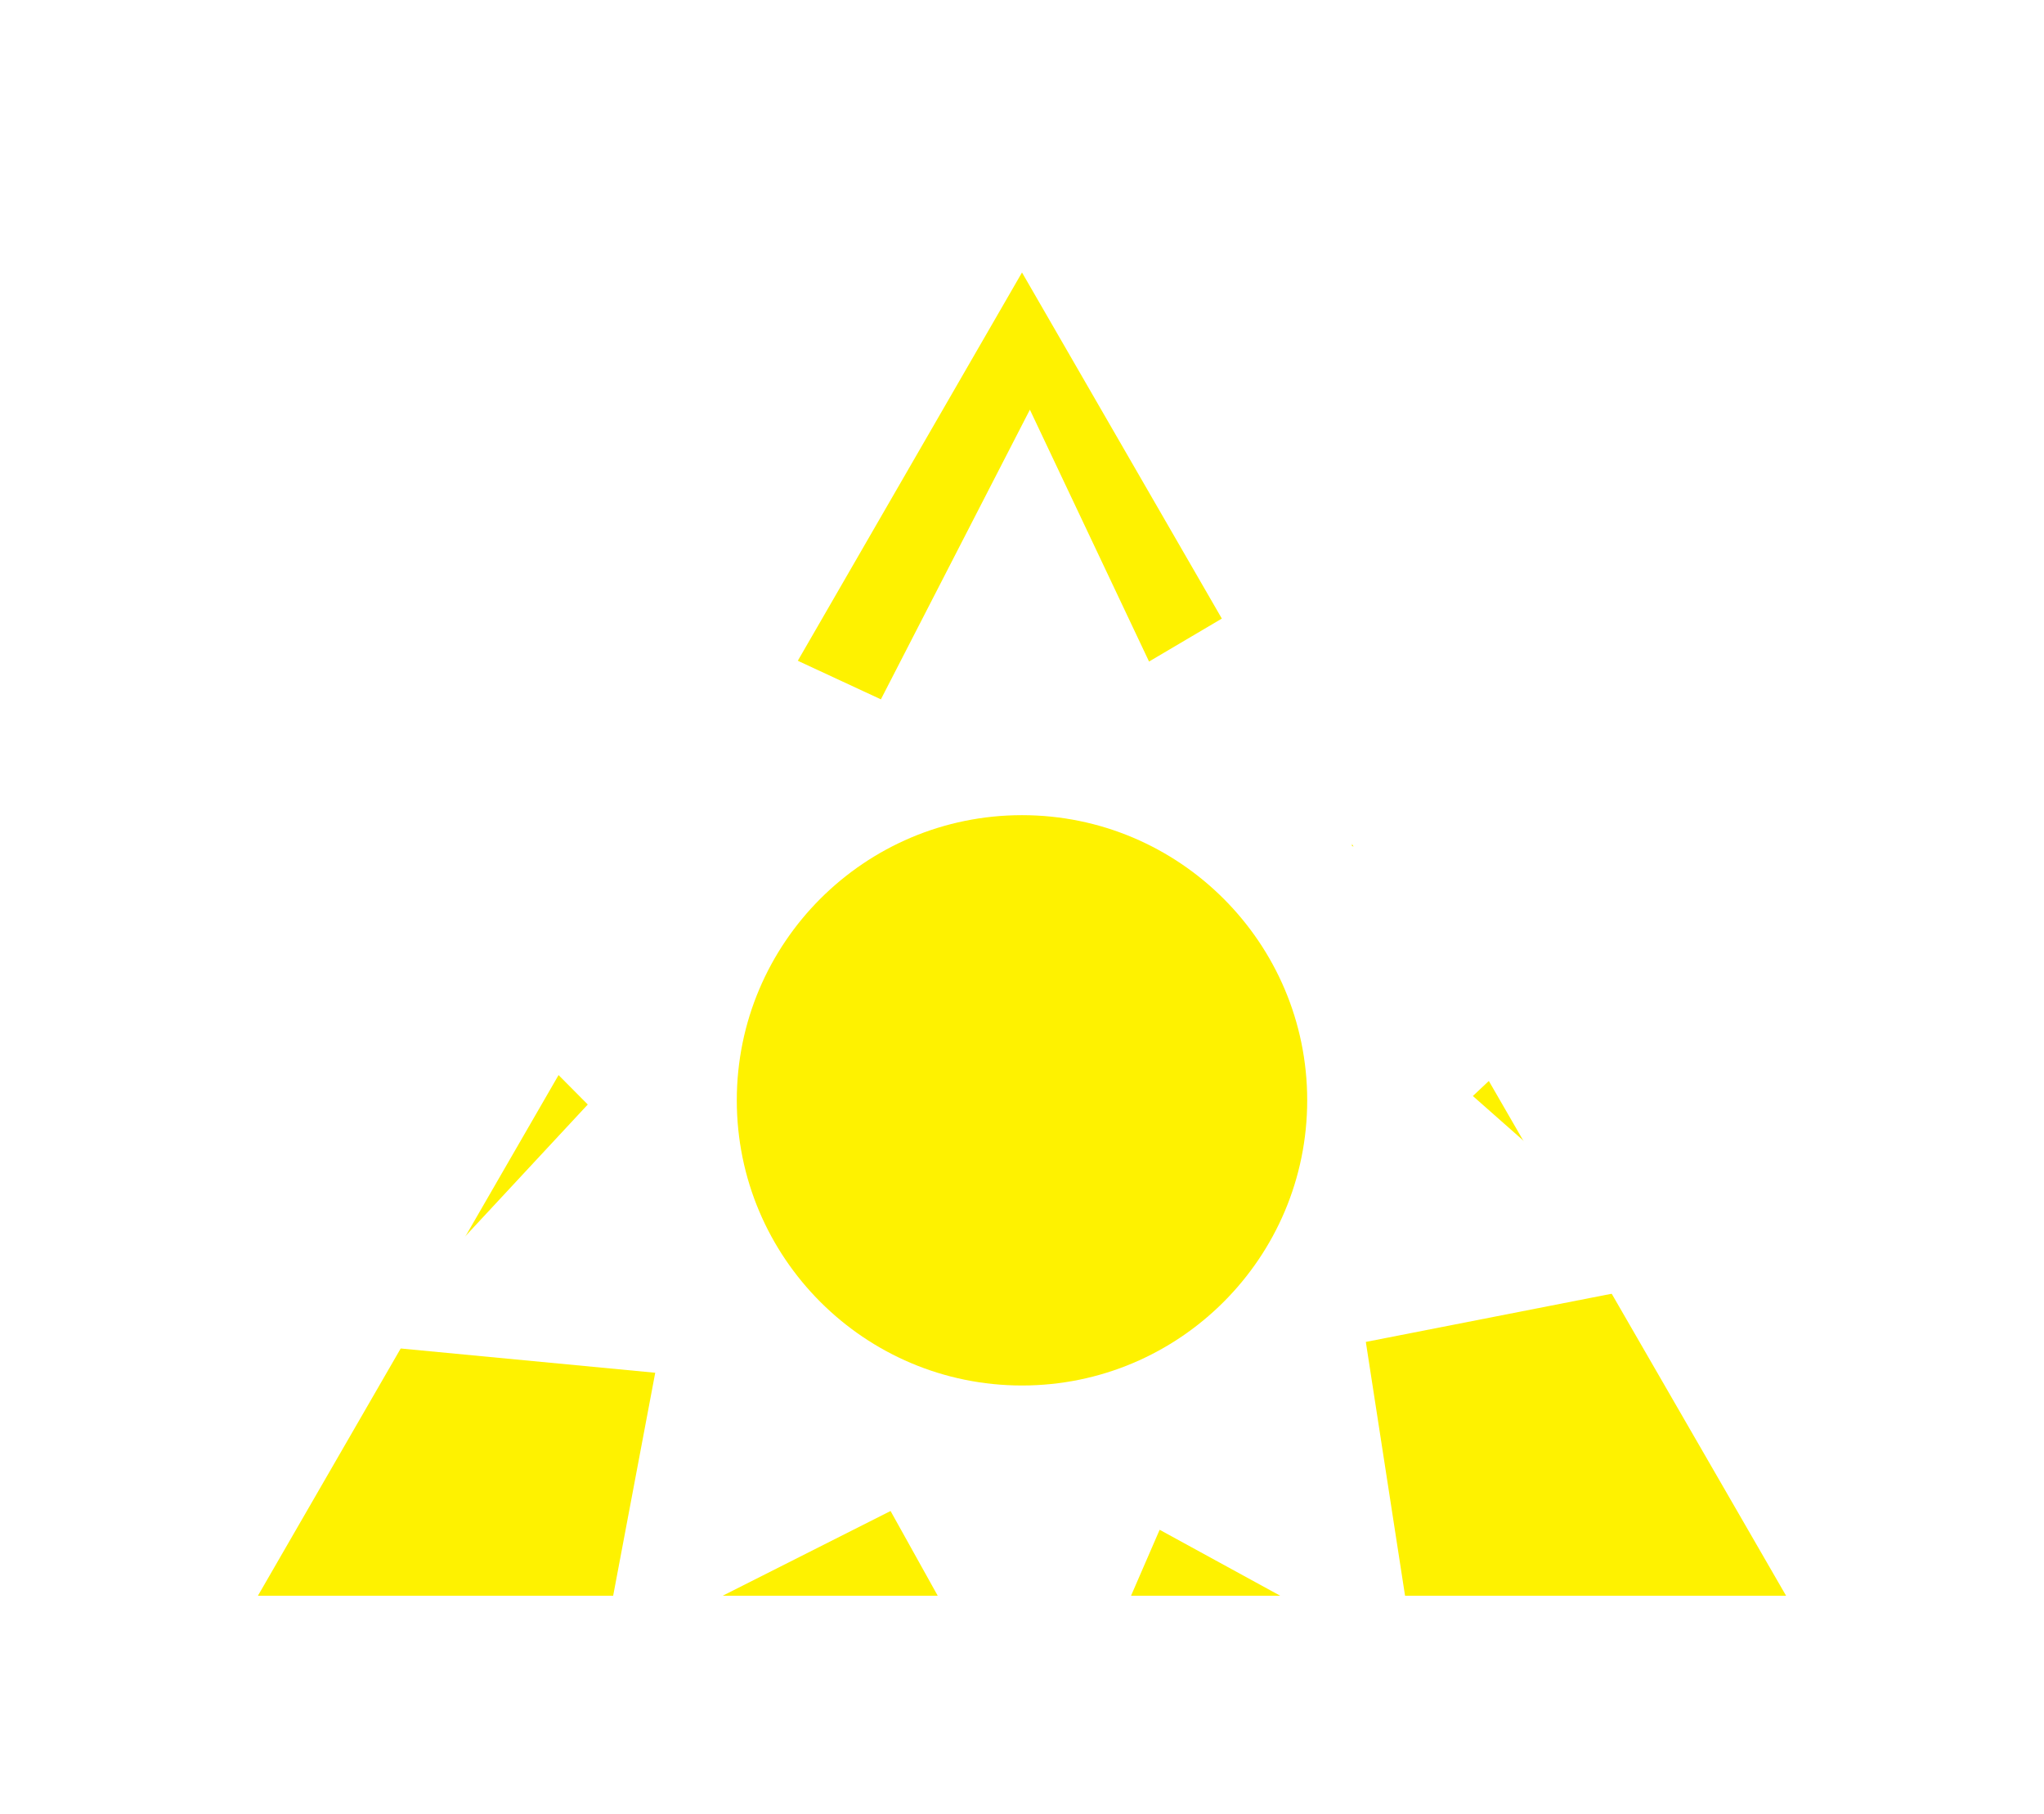
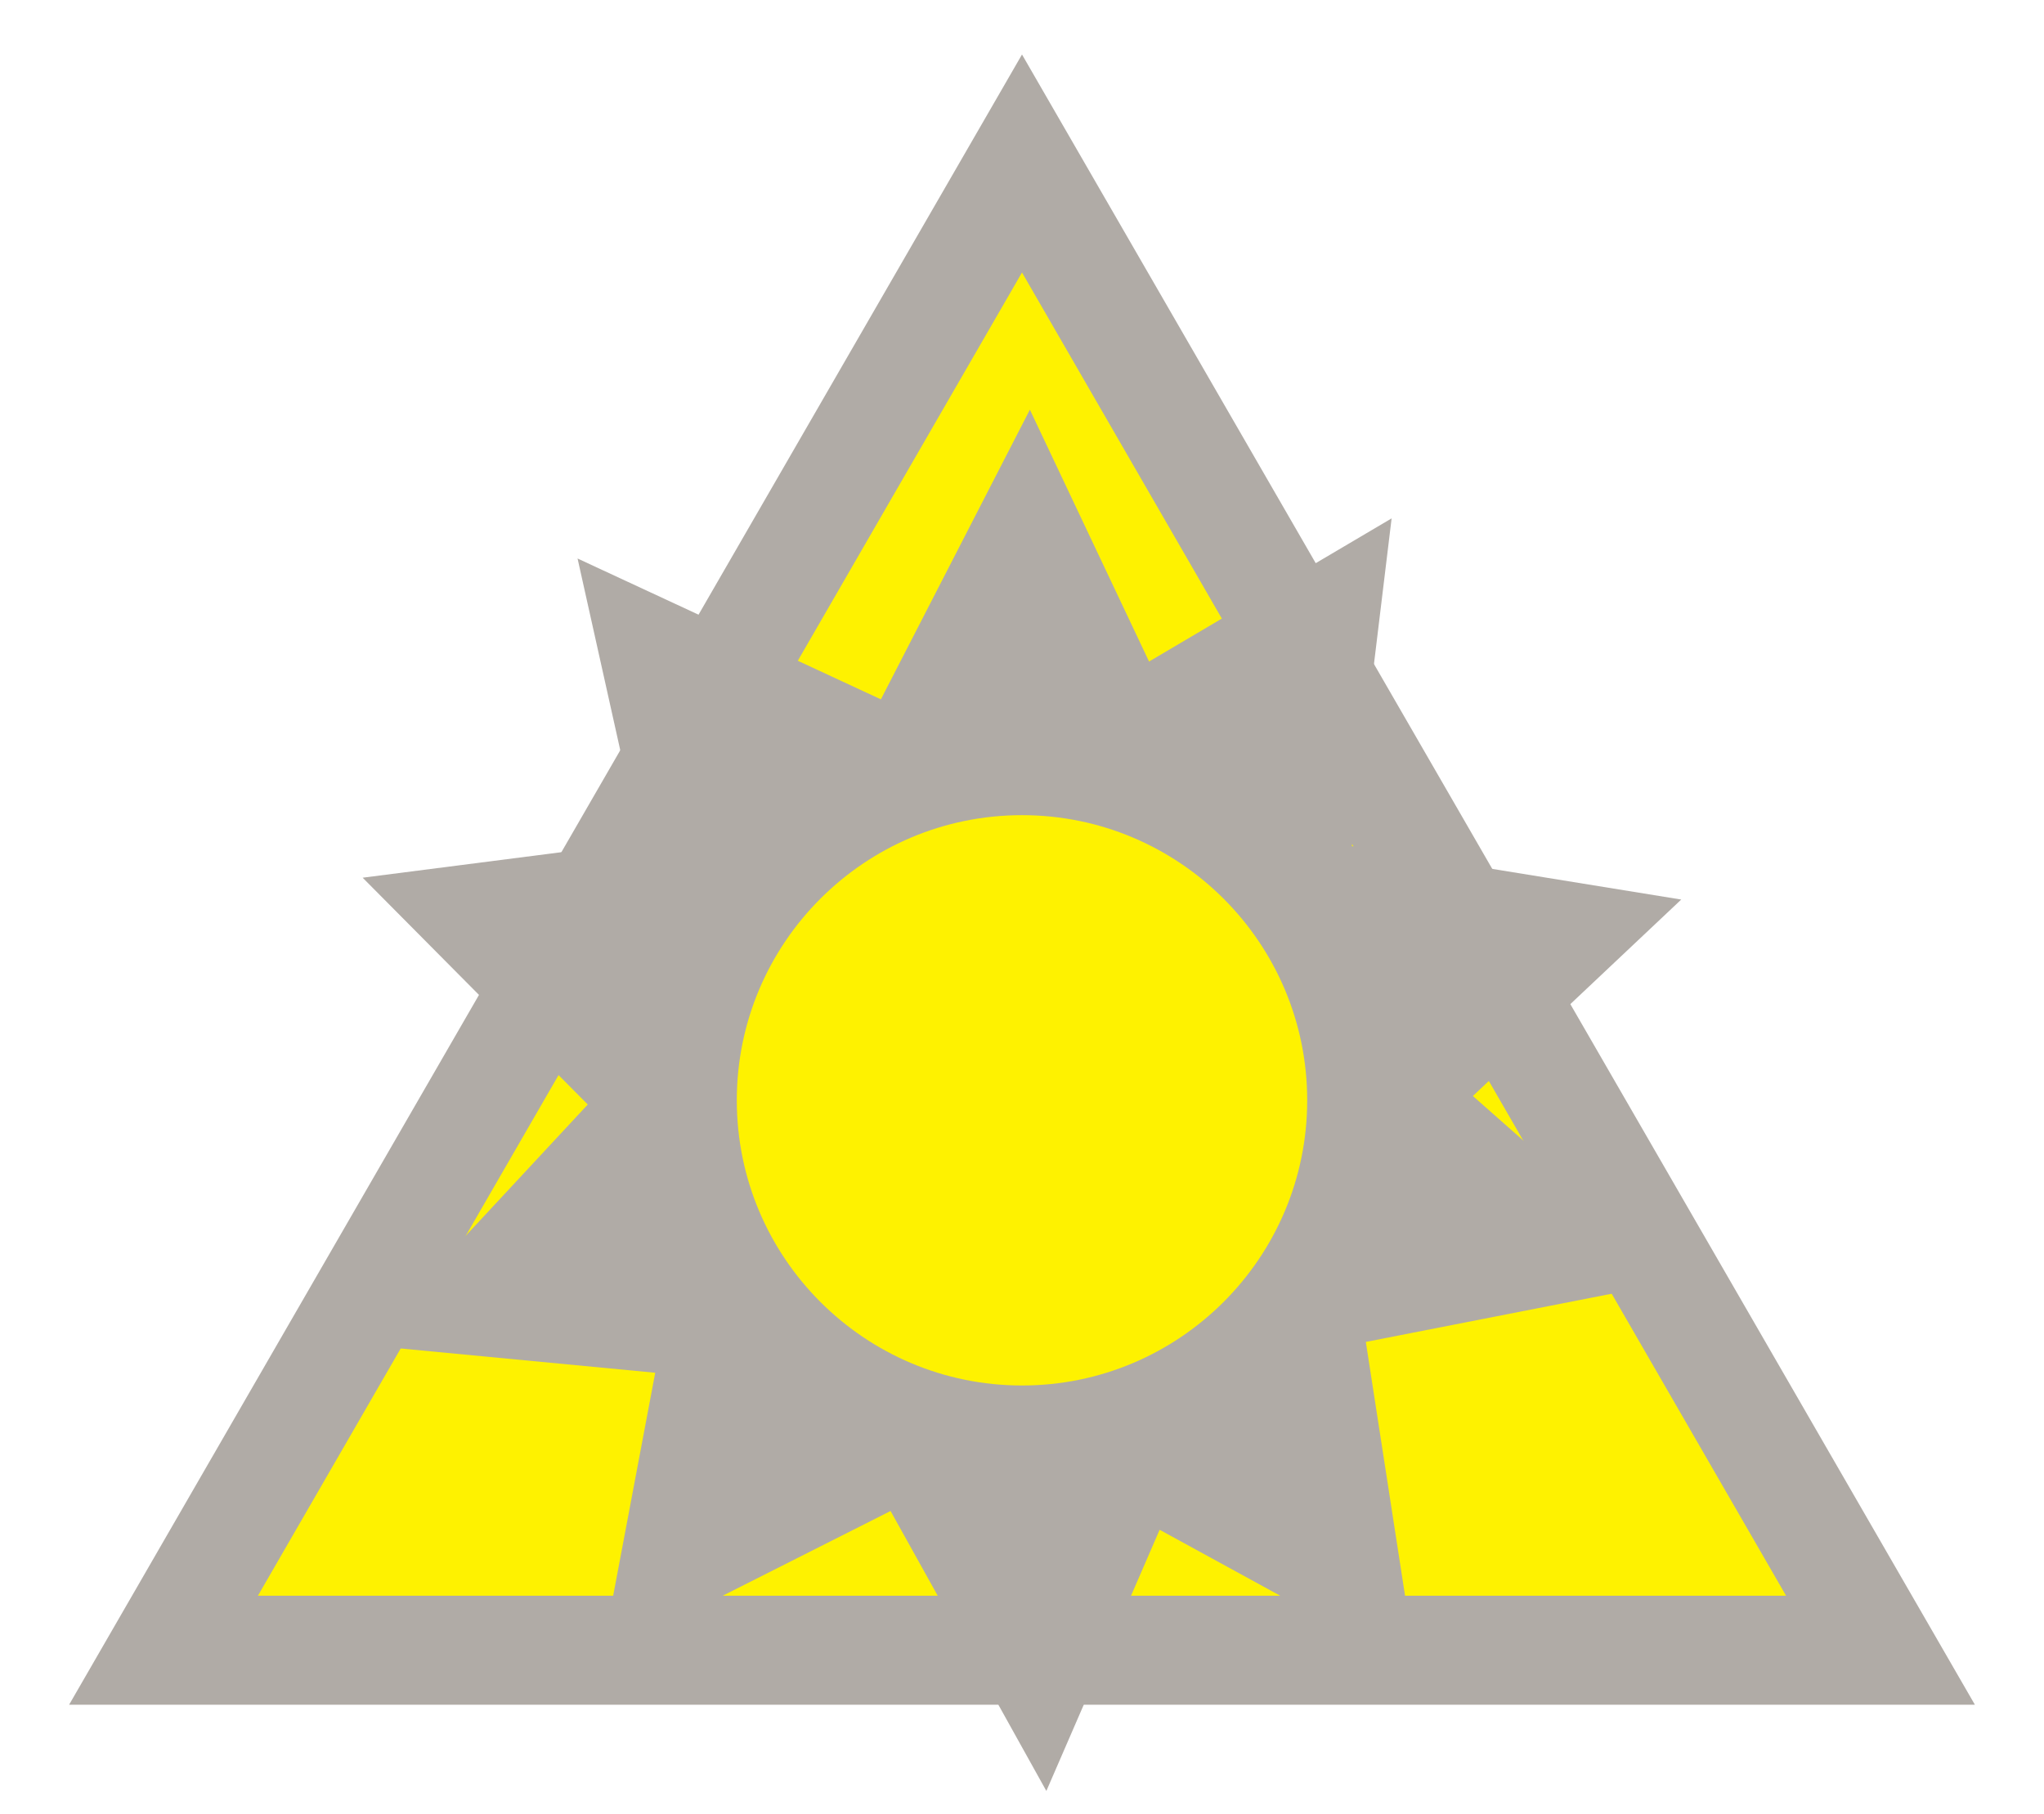
- <svg xmlns="http://www.w3.org/2000/svg" style="isolation:isolate" viewBox="451 110 375 332.798" width="375" height="332.798">
-   <g id="gears">
-     <polygon points="796,412.798,481,412.798,638.5,140" fill="rgb(254,242,0)" vector-effect="non-scaling-stroke" stroke-width="20" stroke="rgb(255,255,255)" stroke-linejoin="miter" stroke-linecap="square" stroke-miterlimit="3" />
-     <path d=" M 663.752 390.699 L 710.89 416.486 L 701.58 356.228 L 759.467 344.881 L 721.218 311.107 L 759.447 275.058 L 699.024 265.254 L 706.311 205.116 L 661.809 231.387 L 639.946 185.174 L 612.612 238.323 L 556.962 212.48 L 568.546 264.499 L 517.533 271.051 L 558.835 312.666 L 517.813 356.796 L 571.211 361.885 L 561.379 414.009 L 614.387 387.253 L 642.968 438.624 L 663.752 390.699 Z " fill="rgb(255,255,255)" />
-     <path d=" M 586.175 311.899 C 586.175 283.02 609.621 259.574 638.5 259.574 C 667.379 259.574 690.825 283.02 690.825 311.899 C 690.825 340.778 667.379 364.224 638.5 364.224 C 609.621 364.224 586.175 340.778 586.175 311.899 Z " fill="rgb(254,242,0)" />
+ <svg xmlns="http://www.w3.org/2000/svg" style="isolation:isolate" viewBox="775 853 225 199.679" width="225" height="199.679">
+   <g id="gears_yellow">
+     <polygon points="982,1034.679,793,1034.679,887.5,871" fill="rgb(254,242,0)" vector-effect="non-scaling-stroke" stroke-width="12" stroke="rgb(176,171,166)" stroke-linejoin="miter" stroke-linecap="square" stroke-miterlimit="3" />
+     <path d=" M 902.651 1021.419 L 930.934 1036.892 L 925.348 1000.737 L 960.08 993.928 L 937.131 973.664 L 960.068 952.035 L 923.814 946.152 L 928.187 910.07 L 901.486 925.832 L 888.368 898.104 L 871.967 929.994 L 838.577 914.488 L 845.528 945.699 L 814.92 949.63 L 839.701 974.6 L 815.088 1001.077 L 847.126 1004.131 L 841.228 1035.406 L 873.032 1019.352 L 890.181 1050.174 L 902.651 1021.419 Z " fill="rgb(176,171,166)" />
+     <path d=" M 856.105 974.139 C 856.105 956.812 870.173 942.744 887.5 942.744 C 904.827 942.744 918.895 956.812 918.895 974.139 C 918.895 991.467 904.827 1005.534 887.5 1005.534 C 870.173 1005.534 856.105 991.467 856.105 974.139 Z " fill="rgb(254,242,0)" />
  </g>
</svg>
